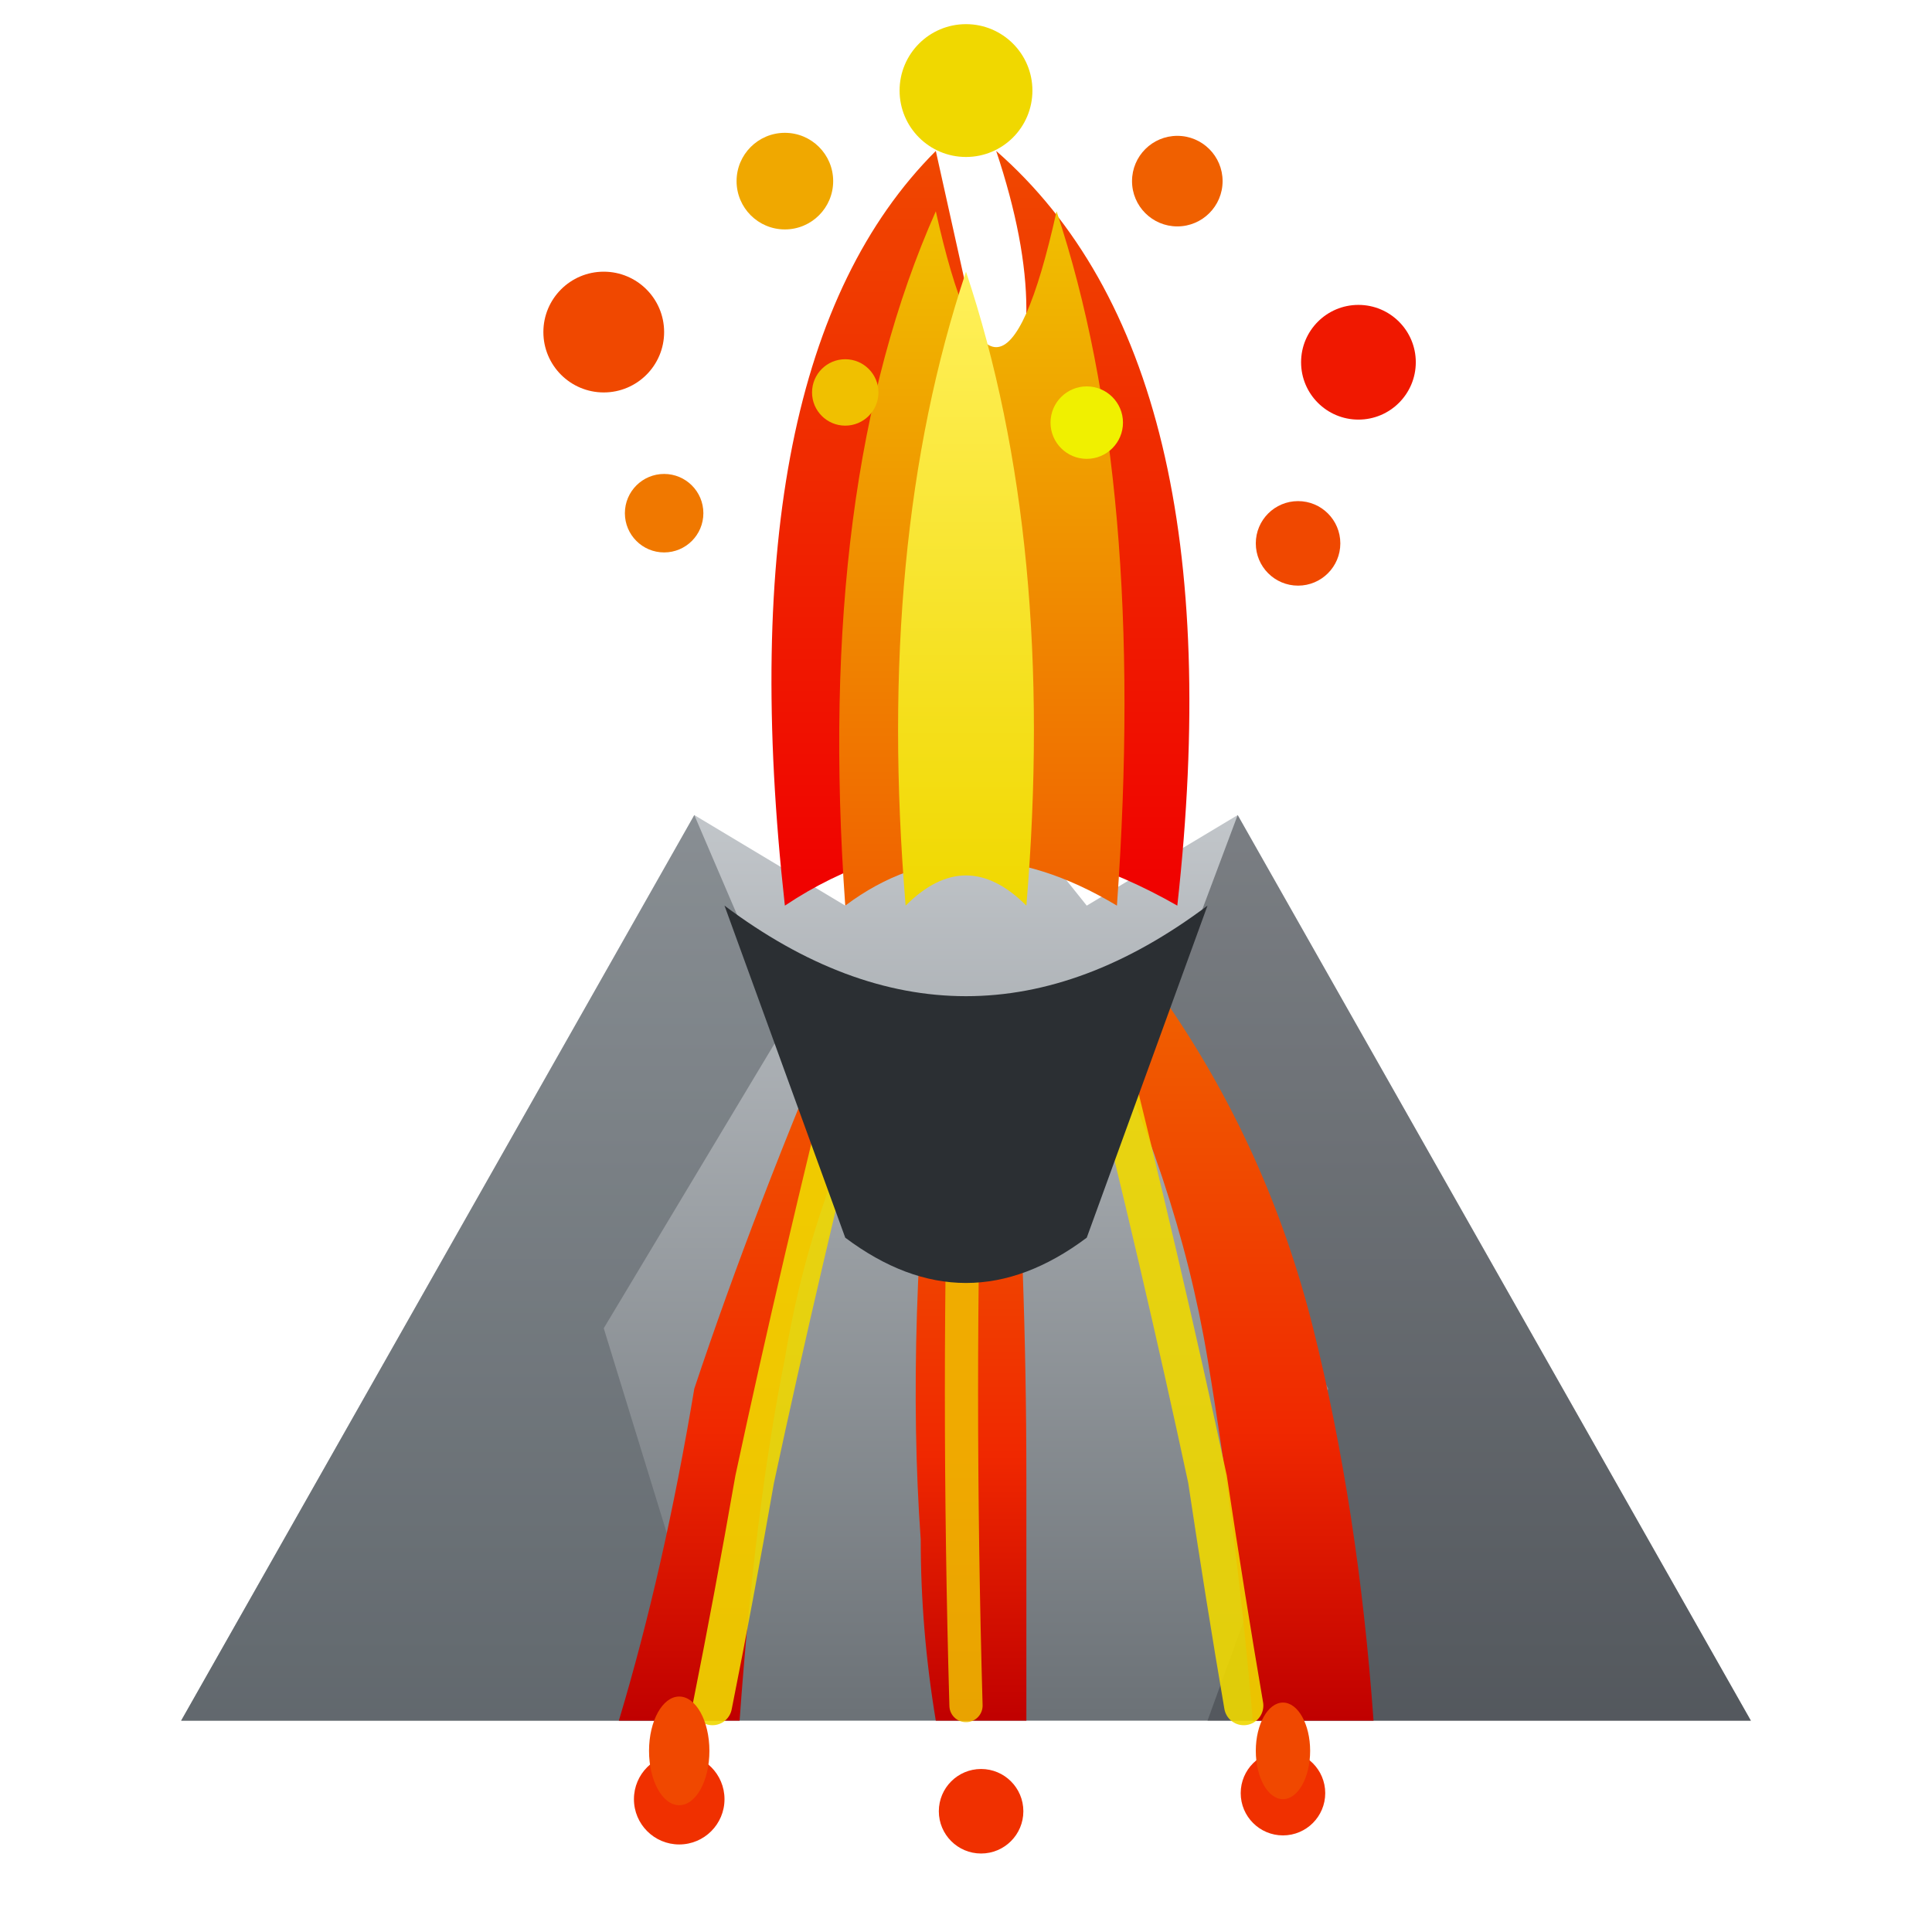
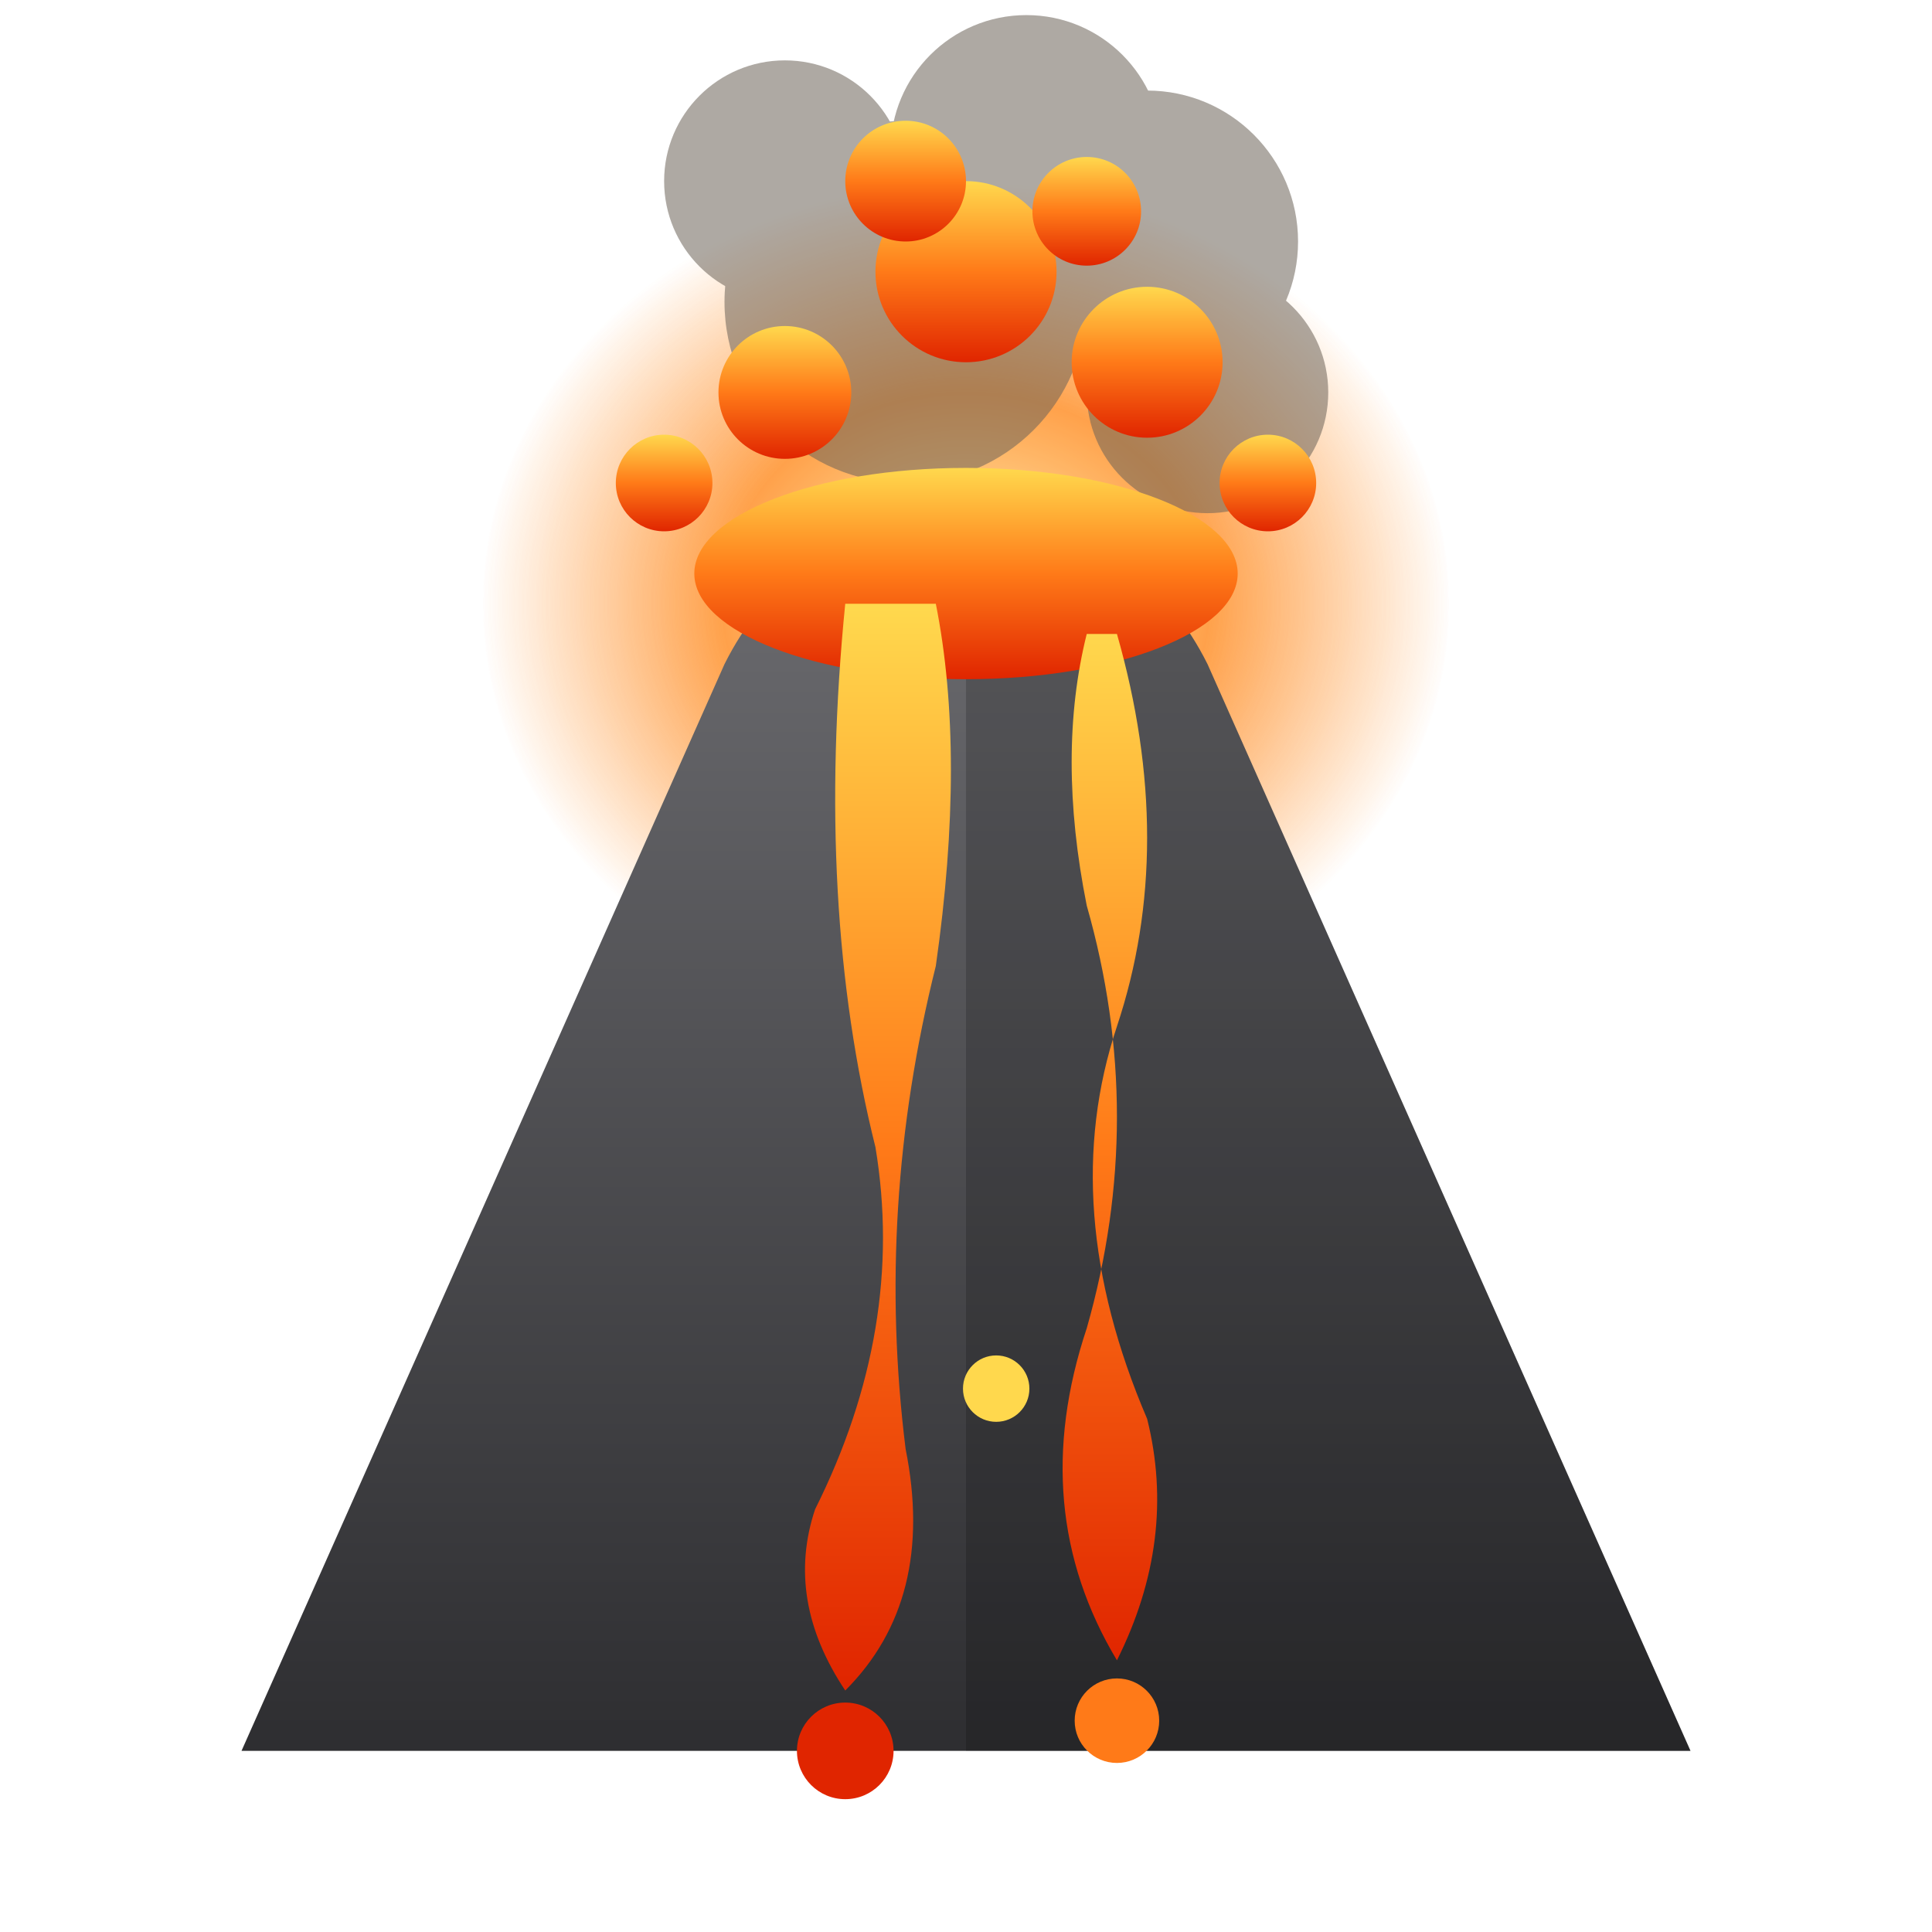
- <svg xmlns="http://www.w3.org/2000/svg" viewBox="0 0 64 64" width="26" height="26">
+ <svg xmlns="http://www.w3.org/2000/svg" width="26" height="26" viewBox="0 0 64 64">
  <defs>
-     <linearGradient id="rock" x1="0" y1="0" x2="0" y2="1">
-       <stop offset="0" stop-color="#c8ccd0" />
-       <stop offset="1" stop-color="#6b7176" />
+     <linearGradient id="mountain" x1="0" y1="0" x2="0" y2="1">
+       <stop offset="0" stop-color="#6b6b6f" />
+       <stop offset="1" stop-color="#2e2e31" />
    </linearGradient>
-     <linearGradient id="lavaR" x1="0" y1="0" x2="0" y2="1">
-       <stop offset="0" stop-color="#f04800" />
-       <stop offset="1" stop-color="#f00000" />
+     <linearGradient id="lavaFlow" x1="0" y1="0" x2="0" y2="1">
+       <stop offset="0" stop-color="#ffd84d" />
+       <stop offset="0.5" stop-color="#ff7a18" />
+       <stop offset="1" stop-color="#e02500" />
    </linearGradient>
-     <linearGradient id="lavaO" x1="0" y1="0" x2="0" y2="1">
-       <stop offset="0" stop-color="#f0c000" />
-       <stop offset="1" stop-color="#f06000" />
-     </linearGradient>
-     <linearGradient id="lavaY" x1="0" y1="0" x2="0" y2="1">
-       <stop offset="0" stop-color="#fff05a" />
-       <stop offset="1" stop-color="#f0d800" />
-     </linearGradient>
-     <linearGradient id="flow" x1="0" y1="0" x2="0" y2="1">
-       <stop offset="0" stop-color="#f06000" />
-       <stop offset="0.6" stop-color="#f02800" />
-       <stop offset="1" stop-color="#c00000" />
-     </linearGradient>
+     <radialGradient id="glow" cx="0.5" cy="0.5" r="0.5">
+       <stop offset="0" stop-color="#fff2a8" />
+       <stop offset="0.5" stop-color="#ff8a1e" />
+       <stop offset="1" stop-color="#ff8a1e" stop-opacity="0" />
+     </radialGradient>
  </defs>
-   <path d="M 6 57 L 23 27 L 28 30 L 32 25 L 36 30 L 41 27 L 58 57 Z" fill="url(#rock)" />
-   <path d="M 6 57 L 23 27 L 26 34 L 20 44 L 24 57 Z" fill="#5a6066" opacity=".55" />
-   <path d="M 58 57 L 41 27 L 38 35 L 44 46 L 40 57 Z" fill="#3f4348" opacity=".55" />
-   <path d="M 28 33 Q 25 40 23 46 Q 22 52 20.5 57 L 24.5 57 Q 25 50 26 45 Q 27 39 30 34 Z" fill="url(#flow)" />
-   <path d="M 36 33 Q 39 39 40 45 Q 41 51 41.5 57 L 45.5 57 Q 45 50 43.5 44 Q 42 38 38.5 33 Z" fill="url(#flow)" />
-   <path d="M 31 35 Q 30 44 30.5 51 Q 30.5 54 31 57 L 34 57 Q 34 53 34 49 Q 34 42 33.5 35 Z" fill="url(#flow)" />
-   <path d="M 28.5 34 Q 26.5 42 25 49 Q 24.3 53 23.6 56.5" fill="none" stroke="#f0d800" stroke-width="1.3" stroke-linecap="round" opacity="0.9" />
-   <path d="M 36.5 34 Q 38.5 42 40 49 Q 40.6 53 41.2 56.5" fill="none" stroke="#f0d800" stroke-width="1.3" stroke-linecap="round" opacity="0.9" />
-   <path d="M 32 36 Q 31.7 46 32 56.5" fill="none" stroke="#f0c000" stroke-width="1.1" stroke-linecap="round" opacity="0.85" />
-   <circle cx="22.5" cy="59.6" r="1.5" fill="#f03000" />
-   <ellipse cx="22.5" cy="58" rx="1" ry="1.8" fill="#f04800" />
-   <circle cx="32.5" cy="60" r="1.4" fill="#f03000" />
-   <circle cx="42.5" cy="59.4" r="1.4" fill="#f03000" />
-   <ellipse cx="42.5" cy="58" rx="0.9" ry="1.6" fill="#f04800" />
-   <path d="M 24 30 Q 32 36 40 30 L 36 41 Q 32 44 28 41 Z" fill="#2b2f33" />
-   <path d="M 26 30 Q 24 12 31 5 Q 33 14 33 14 Q 35 11 33 5 Q 41 12 39 30 Q 32 26 26 30 Z" fill="url(#lavaR)" />
-   <path d="M 28 30 Q 27 16 31 7 Q 33 16 35 7 Q 38 16 37 30 Q 32 27 28 30 Z" fill="url(#lavaO)" />
-   <path d="M 30 30 Q 29 18 32 9 Q 35 18 34 30 Q 32 28 30 30 Z" fill="url(#lavaY)" />
-   <circle cx="20" cy="11" r="2.0" fill="#f04800" />
-   <circle cx="26" cy="6" r="1.6" fill="#f0a800" />
-   <circle cx="32" cy="3" r="2.2" fill="#f0d800" />
-   <circle cx="39" cy="6" r="1.5" fill="#f06000" />
-   <circle cx="45" cy="12" r="1.9" fill="#f01800" />
-   <circle cx="36" cy="14" r="1.2" fill="#f0f000" />
-   <circle cx="28" cy="13" r="1.1" fill="#f0c000" />
-   <circle cx="43" cy="18" r="1.4" fill="#f04800" />
-   <circle cx="22" cy="17" r="1.3" fill="#f07800" />
+   <ellipse cx="32" cy="20" rx="16" ry="14" fill="url(#glow)" opacity="0.8" />
+   <g fill="#6b6258" opacity="0.55">
+     <circle cx="30" cy="10" r="6" />
+     <circle cx="38" cy="8" r="5" />
+     <circle cx="34" cy="5" r="4.5" />
+     <circle cx="26" cy="6" r="4" />
+     <circle cx="40" cy="13" r="4" />
+   </g>
+   <path d="M8 58 L24 22 Q26 18 30 18 L34 18 Q38 18 40 22 L56 58 Z" fill="url(#mountain)" />
+   <path d="M40 22 Q38 18 34 18 L32 18 L32 58 L56 58 Z" fill="#000" opacity="0.18" />
+   <ellipse cx="32" cy="19" rx="9" ry="3.5" fill="url(#lavaFlow)" />
+   <g fill="url(#lavaFlow)">
+     <circle cx="32" cy="9" r="3" />
+     <circle cx="26" cy="13" r="2.2" />
+     <circle cx="38" cy="12" r="2.5" />
+     <circle cx="30" cy="6" r="2" />
+     <circle cx="36" cy="7" r="1.8" />
+     <circle cx="22" cy="16" r="1.6" />
+     <circle cx="42" cy="16" r="1.6" />
+   </g>
+   <path d="M28 20 Q27 30 29 38 Q30 44 27 50 Q26 53 28 56 Q31 53 30 48 Q29 40 31 32 Q32 25 31 20 Z" fill="url(#lavaFlow)" />
+   <path d="M37 21 Q39 28 37 34 Q35 40 38 47 Q39 51 37 55 Q34 50 36 44 Q38 37 36 30 Q35 25 36 21 Z" fill="url(#lavaFlow)" />
+   <circle cx="28" cy="58" r="1.6" fill="#e02500" />
+   <circle cx="37" cy="57" r="1.4" fill="#ff7a18" />
+   <circle cx="33" cy="46" r="1.1" fill="#ffd84d" />
</svg>
